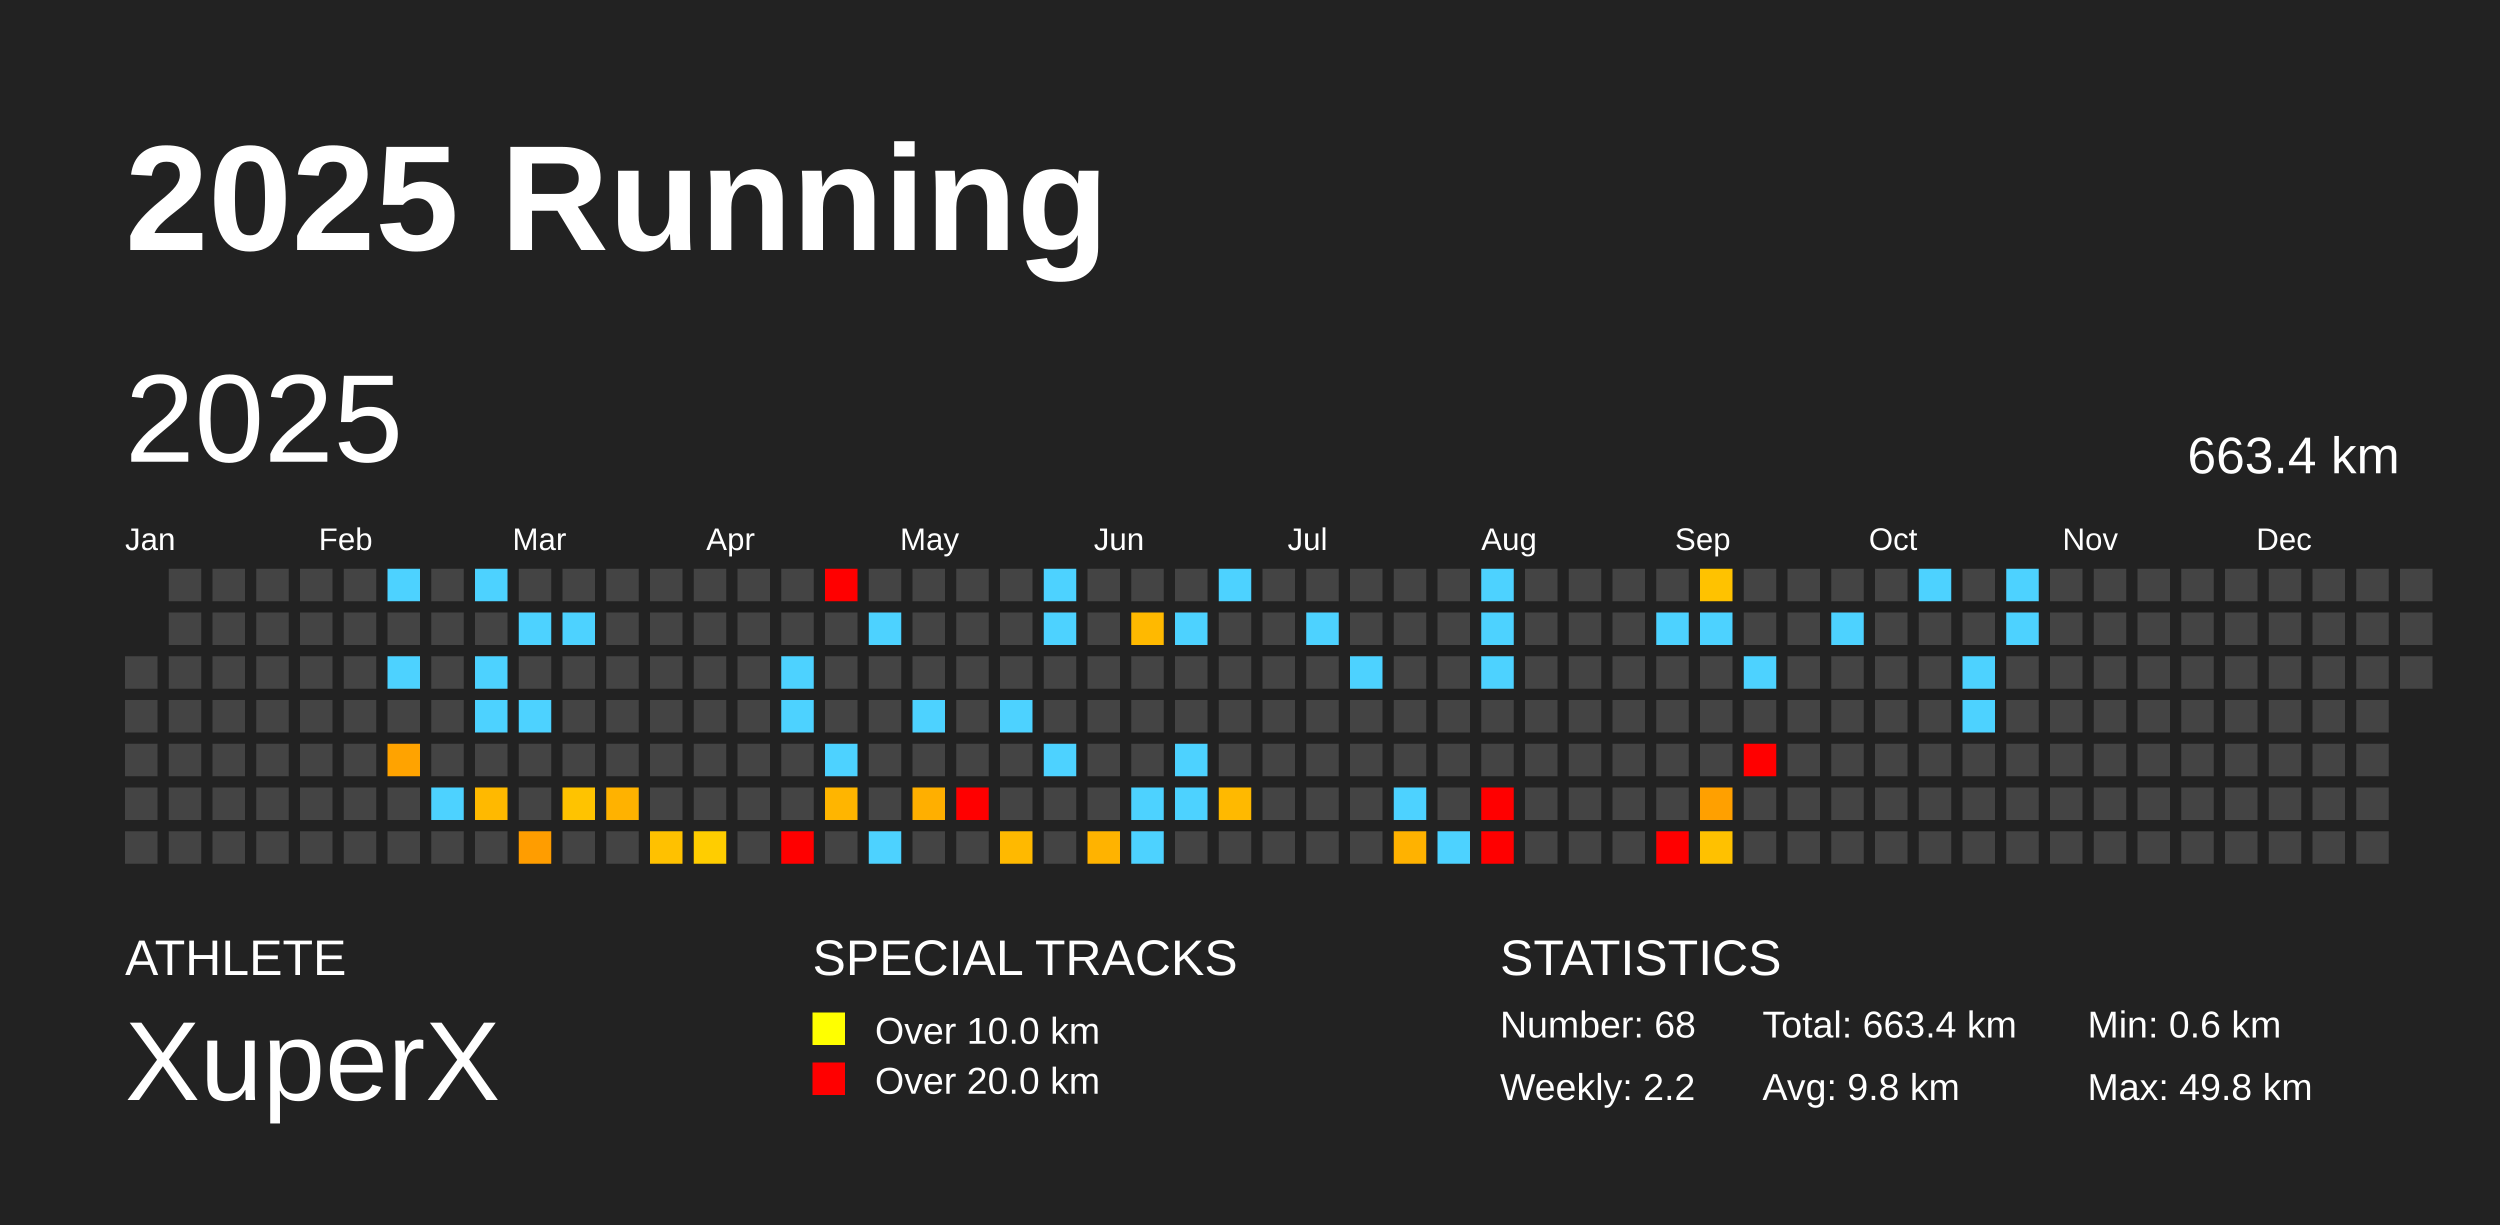
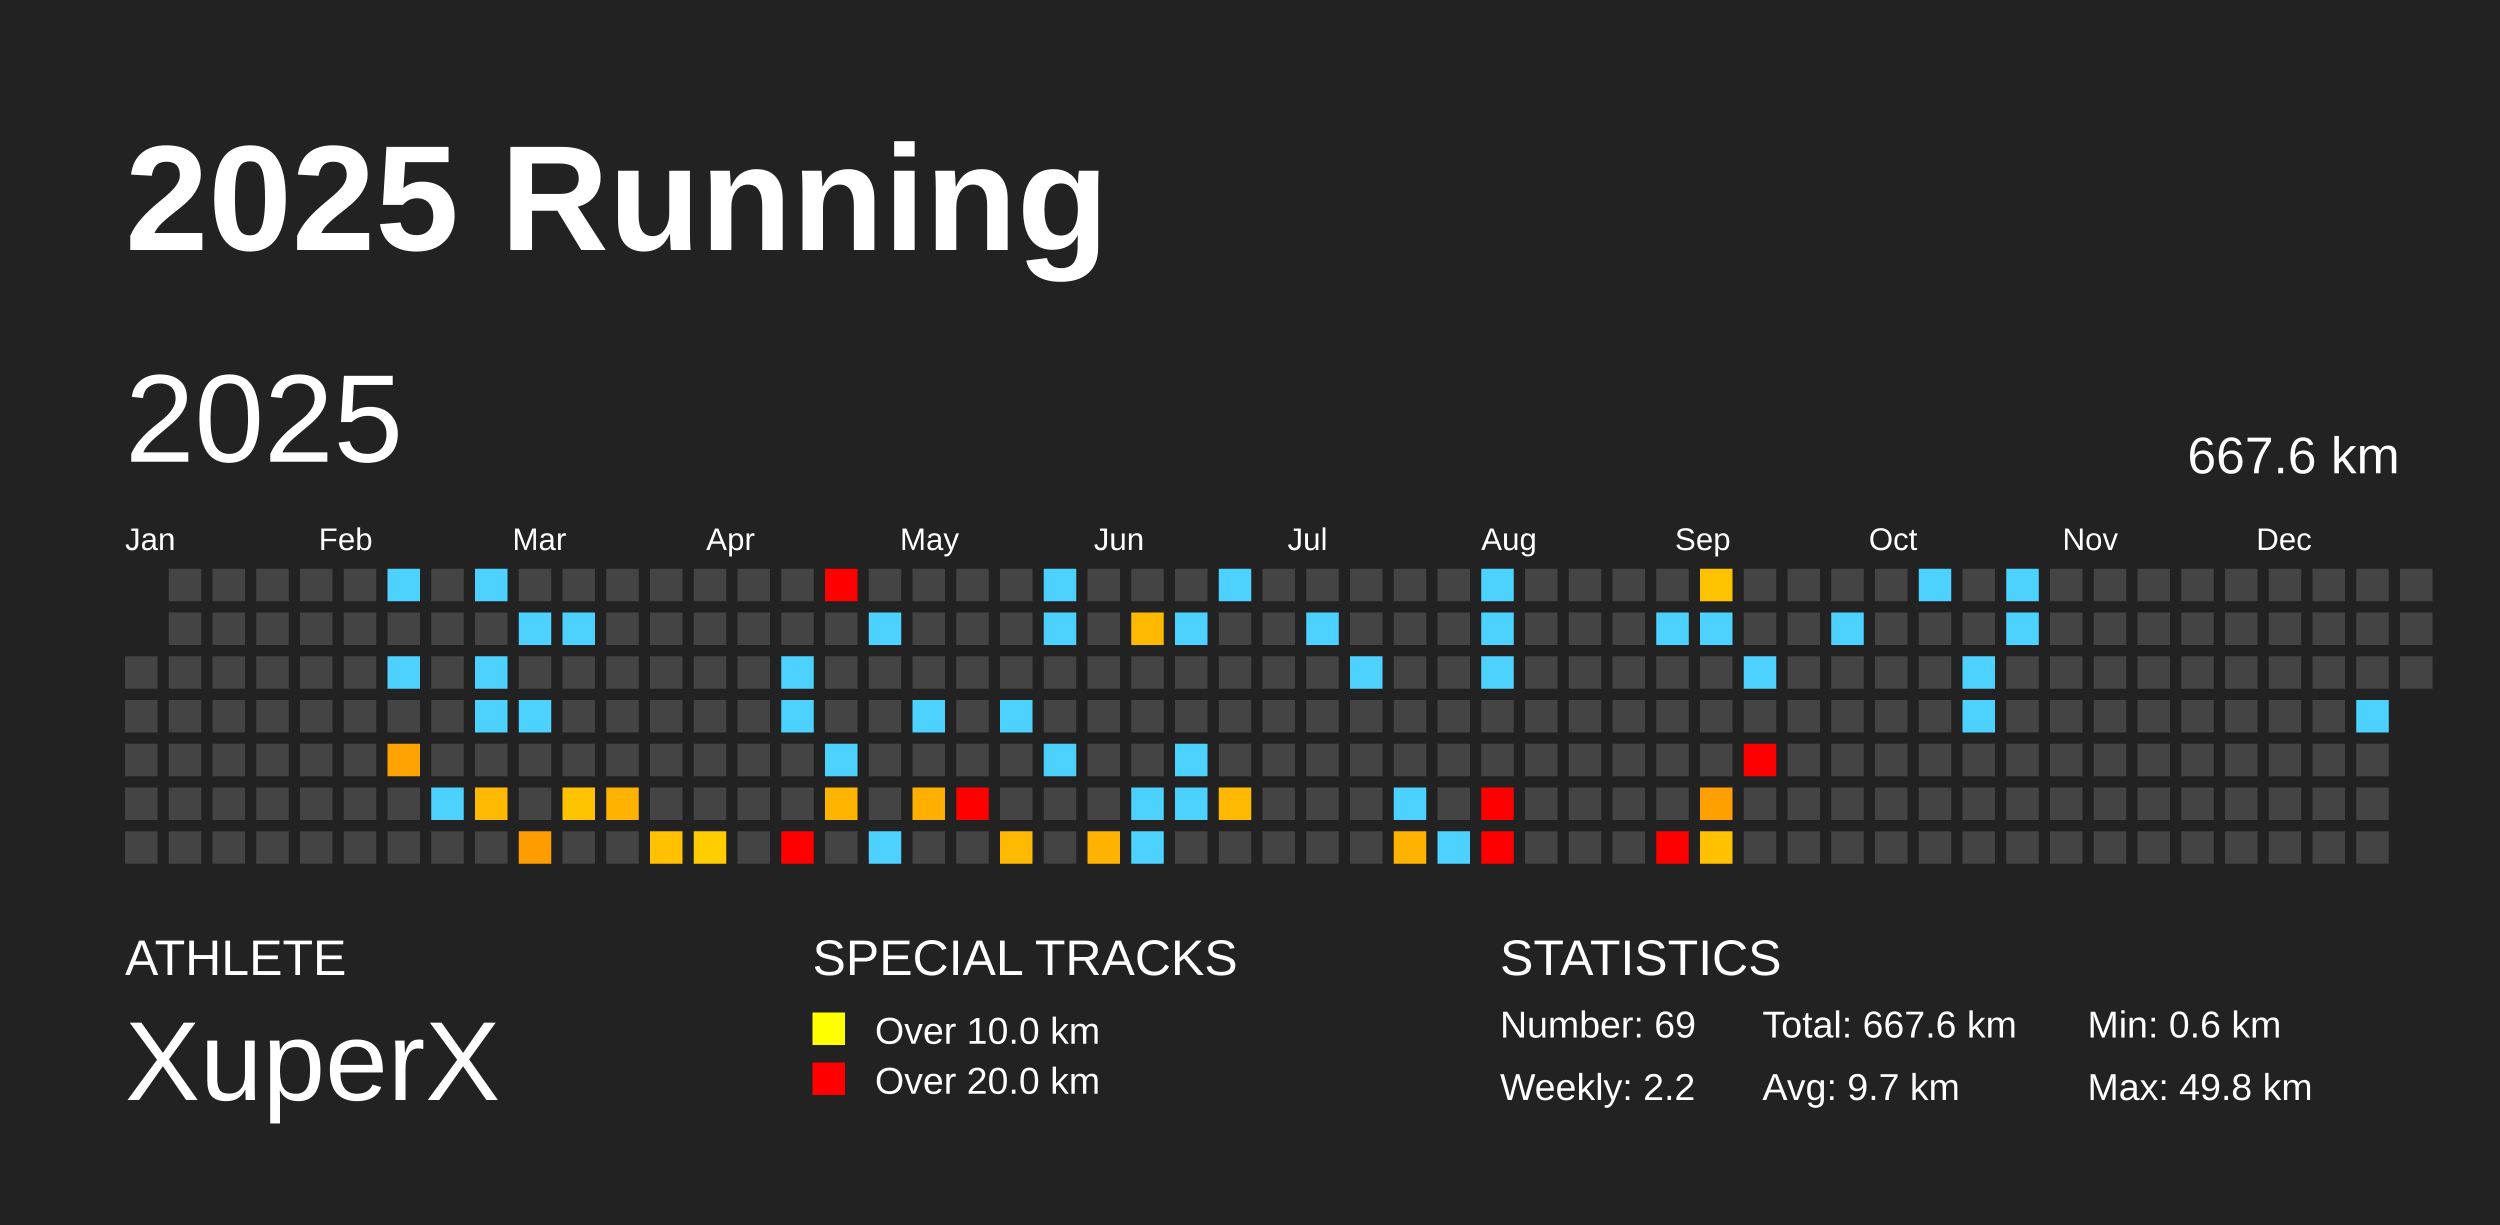
<svg xmlns="http://www.w3.org/2000/svg" baseProfile="full" height="98mm" version="1.1" viewBox="0,0,200,98" width="200mm">
  <defs />
  <rect fill="#222222" height="98" width="200" x="0" y="0" />
  <text fill="#FFFFFF" style="font-size:12px; font-family:Arial; font-weight:bold;" x="10" y="20">2025 Running</text>
  <text fill="#FFFFFF" style="font-size:4px; font-family:Arial" x="10" y="78">ATHLETE</text>
  <text fill="#FFFFFF" style="font-size:9px; font-family:Arial" x="10" y="88">XuperX</text>
  <text fill="#FFFFFF" style="font-size:4px; font-family:Arial" x="65" y="78">SPECIAL TRACKS</text>
  <rect fill="yellow" height="2.6" width="2.6" x="65" y="81" />
  <text fill="#FFFFFF" style="font-size:3px; font-family:Arial" x="70" y="83.5">Over 10.0 km</text>
  <rect fill="red" height="2.6" width="2.6" x="65" y="85" />
  <text fill="#FFFFFF" style="font-size:3px; font-family:Arial" x="70" y="87.5">Over 20.0 km</text>
  <text fill="#FFFFFF" style="font-size:4px; font-family:Arial" x="120" y="78">STATISTICS</text>
-   <text fill="#FFFFFF" style="font-size:3px; font-family:Arial" x="120" y="83">Number: 68</text>
+   <text fill="#FFFFFF" style="font-size:3px; font-family:Arial" x="120" y="83">Number: 69</text>
  <text fill="#FFFFFF" style="font-size:3px; font-family:Arial" x="120" y="88">Weekly: 2.2</text>
-   <text fill="#FFFFFF" style="font-size:3px; font-family:Arial" x="141" y="83">Total: 663.4 km</text>
-   <text fill="#FFFFFF" style="font-size:3px; font-family:Arial" x="141" y="88">Avg: 9.8 km</text>
+   <text fill="#FFFFFF" style="font-size:3px; font-family:Arial" x="141" y="83">Total: 667.6 km</text>
+   <text fill="#FFFFFF" style="font-size:3px; font-family:Arial" x="141" y="88">Avg: 9.7 km</text>
  <text fill="#FFFFFF" style="font-size:3px; font-family:Arial" x="167" y="83">Min: 0.6 km</text>
  <text fill="#FFFFFF" style="font-size:3px; font-family:Arial" x="167" y="88">Max: 49.8 km</text>
  <text dominant-baseline="hanging" fill="#FFFFFF" style="font-size:10.0px; font-family:Arial;" x="10" y="30">2025</text>
-   <text dominant-baseline="hanging" fill="#FFFFFF" style="font-size:4.125px; font-family:Arial;" x="175" y="35">663.4 km</text>
+   <text dominant-baseline="hanging" fill="#FFFFFF" style="font-size:4.125px; font-family:Arial;" x="175" y="35">667.6 km</text>
  <text fill="#FFFFFF" style="font-size:2.5px; font-family:Arial" x="10.0" y="44">Jan</text>
  <text fill="#FFFFFF" style="font-size:2.5px; font-family:Arial" x="25.5" y="44">Feb</text>
  <text fill="#FFFFFF" style="font-size:2.5px; font-family:Arial" x="41.0" y="44">Mar</text>
  <text fill="#FFFFFF" style="font-size:2.5px; font-family:Arial" x="56.5" y="44">Apr</text>
  <text fill="#FFFFFF" style="font-size:2.5px; font-family:Arial" x="72.0" y="44">May</text>
  <text fill="#FFFFFF" style="font-size:2.5px; font-family:Arial" x="87.5" y="44">Jun</text>
  <text fill="#FFFFFF" style="font-size:2.5px; font-family:Arial" x="103.0" y="44">Jul</text>
  <text fill="#FFFFFF" style="font-size:2.5px; font-family:Arial" x="118.5" y="44">Aug</text>
  <text fill="#FFFFFF" style="font-size:2.5px; font-family:Arial" x="134.0" y="44">Sep</text>
  <text fill="#FFFFFF" style="font-size:2.5px; font-family:Arial" x="149.5" y="44">Oct</text>
  <text fill="#FFFFFF" style="font-size:2.5px; font-family:Arial" x="165.0" y="44">Nov</text>
  <text fill="#FFFFFF" style="font-size:2.5px; font-family:Arial" x="180.5" y="44">Dec</text>
  <rect fill="#444444" height="2.6" width="2.6" x="10.0" y="52.5" />
  <rect fill="#444444" height="2.6" width="2.6" x="10.0" y="56.0" />
  <rect fill="#444444" height="2.6" width="2.6" x="10.0" y="59.5" />
  <rect fill="#444444" height="2.6" width="2.6" x="10.0" y="63.0" />
  <rect fill="#444444" height="2.6" width="2.6" x="10.0" y="66.5" />
  <rect fill="#444444" height="2.6" width="2.6" x="13.5" y="45.5" />
  <rect fill="#444444" height="2.6" width="2.6" x="13.5" y="49.0" />
  <rect fill="#444444" height="2.6" width="2.6" x="13.5" y="52.5" />
  <rect fill="#444444" height="2.6" width="2.6" x="13.5" y="56.0" />
  <rect fill="#444444" height="2.6" width="2.6" x="13.5" y="59.5" />
  <rect fill="#444444" height="2.6" width="2.6" x="13.5" y="63.0" />
  <rect fill="#444444" height="2.6" width="2.6" x="13.5" y="66.5" />
  <rect fill="#444444" height="2.6" width="2.6" x="17.0" y="45.5" />
  <rect fill="#444444" height="2.6" width="2.6" x="17.0" y="49.0" />
  <rect fill="#444444" height="2.6" width="2.6" x="17.0" y="52.5" />
  <rect fill="#444444" height="2.6" width="2.6" x="17.0" y="56.0" />
  <rect fill="#444444" height="2.6" width="2.6" x="17.0" y="59.5" />
  <rect fill="#444444" height="2.6" width="2.6" x="17.0" y="63.0" />
  <rect fill="#444444" height="2.6" width="2.6" x="17.0" y="66.5" />
  <rect fill="#444444" height="2.6" width="2.6" x="20.5" y="45.5" />
  <rect fill="#444444" height="2.6" width="2.6" x="20.5" y="49.0" />
  <rect fill="#444444" height="2.6" width="2.6" x="20.5" y="52.5" />
  <rect fill="#444444" height="2.6" width="2.6" x="20.5" y="56.0" />
  <rect fill="#444444" height="2.6" width="2.6" x="20.5" y="59.5" />
  <rect fill="#444444" height="2.6" width="2.6" x="20.5" y="63.0" />
  <rect fill="#444444" height="2.6" width="2.6" x="20.5" y="66.5" />
  <rect fill="#444444" height="2.6" width="2.6" x="24.0" y="45.5" />
  <rect fill="#444444" height="2.6" width="2.6" x="24.0" y="49.0" />
  <rect fill="#444444" height="2.6" width="2.6" x="24.0" y="52.5" />
  <rect fill="#444444" height="2.6" width="2.6" x="24.0" y="56.0" />
  <rect fill="#444444" height="2.6" width="2.6" x="24.0" y="59.5" />
  <rect fill="#444444" height="2.6" width="2.6" x="24.0" y="63.0" />
  <rect fill="#444444" height="2.6" width="2.6" x="24.0" y="66.5" />
  <rect fill="#444444" height="2.6" width="2.6" x="27.5" y="45.5" />
  <rect fill="#444444" height="2.6" width="2.6" x="27.5" y="49.0" />
  <rect fill="#444444" height="2.6" width="2.6" x="27.5" y="52.5" />
  <rect fill="#444444" height="2.6" width="2.6" x="27.5" y="56.0" />
  <rect fill="#444444" height="2.6" width="2.6" x="27.5" y="59.5" />
  <rect fill="#444444" height="2.6" width="2.6" x="27.5" y="63.0" />
  <rect fill="#444444" height="2.6" width="2.6" x="27.5" y="66.5" />
  <rect fill="#4dd2ff" height="2.6" width="2.6" x="31.0" y="45.5" />
  <rect fill="#444444" height="2.6" width="2.6" x="31.0" y="49.0" />
  <rect fill="#4dd2ff" height="2.6" width="2.6" x="31.0" y="52.5" />
  <rect fill="#444444" height="2.6" width="2.6" x="31.0" y="56.0" />
  <rect fill="#ffa300" height="2.6" width="2.6" x="31.0" y="59.5" />
  <rect fill="#444444" height="2.6" width="2.6" x="31.0" y="63.0" />
  <rect fill="#444444" height="2.6" width="2.6" x="31.0" y="66.5" />
  <rect fill="#444444" height="2.6" width="2.6" x="34.5" y="45.5" />
  <rect fill="#444444" height="2.6" width="2.6" x="34.5" y="49.0" />
  <rect fill="#444444" height="2.6" width="2.6" x="34.5" y="52.5" />
  <rect fill="#444444" height="2.6" width="2.6" x="34.5" y="56.0" />
  <rect fill="#444444" height="2.6" width="2.6" x="34.5" y="59.5" />
  <rect fill="#4dd2ff" height="2.6" width="2.6" x="34.5" y="63.0" />
  <rect fill="#444444" height="2.6" width="2.6" x="34.5" y="66.5" />
  <rect fill="#4dd2ff" height="2.6" width="2.6" x="38.0" y="45.5" />
  <rect fill="#444444" height="2.6" width="2.6" x="38.0" y="49.0" />
  <rect fill="#4dd2ff" height="2.6" width="2.6" x="38.0" y="52.5" />
  <rect fill="#4dd2ff" height="2.6" width="2.6" x="38.0" y="56.0" />
  <rect fill="#444444" height="2.6" width="2.6" x="38.0" y="59.5" />
  <rect fill="#ffb900" height="2.6" width="2.6" x="38.0" y="63.0" />
  <rect fill="#444444" height="2.6" width="2.6" x="38.0" y="66.5" />
  <rect fill="#444444" height="2.6" width="2.6" x="41.5" y="45.5" />
  <rect fill="#4dd2ff" height="2.6" width="2.6" x="41.5" y="49.0" />
  <rect fill="#444444" height="2.6" width="2.6" x="41.5" y="52.5" />
  <rect fill="#4dd2ff" height="2.6" width="2.6" x="41.5" y="56.0" />
  <rect fill="#444444" height="2.6" width="2.6" x="41.5" y="59.5" />
  <rect fill="#444444" height="2.6" width="2.6" x="41.5" y="63.0" />
  <rect fill="#ff9d00" height="2.6" width="2.6" x="41.5" y="66.5" />
  <rect fill="#444444" height="2.6" width="2.6" x="45.0" y="45.5" />
  <rect fill="#4dd2ff" height="2.6" width="2.6" x="45.0" y="49.0" />
  <rect fill="#444444" height="2.6" width="2.6" x="45.0" y="52.5" />
  <rect fill="#444444" height="2.6" width="2.6" x="45.0" y="56.0" />
  <rect fill="#444444" height="2.6" width="2.6" x="45.0" y="59.5" />
  <rect fill="#ffc300" height="2.6" width="2.6" x="45.0" y="63.0" />
  <rect fill="#444444" height="2.6" width="2.6" x="45.0" y="66.5" />
  <rect fill="#444444" height="2.6" width="2.6" x="48.5" y="45.5" />
  <rect fill="#444444" height="2.6" width="2.6" x="48.5" y="49.0" />
  <rect fill="#444444" height="2.6" width="2.6" x="48.5" y="52.5" />
  <rect fill="#444444" height="2.6" width="2.6" x="48.5" y="56.0" />
  <rect fill="#444444" height="2.6" width="2.6" x="48.5" y="59.5" />
  <rect fill="#ffb200" height="2.6" width="2.6" x="48.5" y="63.0" />
  <rect fill="#444444" height="2.6" width="2.6" x="48.5" y="66.5" />
  <rect fill="#444444" height="2.6" width="2.6" x="52.0" y="45.5" />
  <rect fill="#444444" height="2.6" width="2.6" x="52.0" y="49.0" />
  <rect fill="#444444" height="2.6" width="2.6" x="52.0" y="52.5" />
  <rect fill="#444444" height="2.6" width="2.6" x="52.0" y="56.0" />
  <rect fill="#444444" height="2.6" width="2.6" x="52.0" y="59.5" />
  <rect fill="#444444" height="2.6" width="2.6" x="52.0" y="63.0" />
  <rect fill="#ffc100" height="2.6" width="2.6" x="52.0" y="66.5" />
  <rect fill="#444444" height="2.6" width="2.6" x="55.5" y="45.5" />
  <rect fill="#444444" height="2.6" width="2.6" x="55.5" y="49.0" />
  <rect fill="#444444" height="2.6" width="2.6" x="55.5" y="52.5" />
  <rect fill="#444444" height="2.6" width="2.6" x="55.5" y="56.0" />
  <rect fill="#444444" height="2.6" width="2.6" x="55.5" y="59.5" />
  <rect fill="#444444" height="2.6" width="2.6" x="55.5" y="63.0" />
  <rect fill="#ffcd00" height="2.6" width="2.6" x="55.5" y="66.5" />
  <rect fill="#444444" height="2.6" width="2.6" x="59.0" y="45.5" />
  <rect fill="#444444" height="2.6" width="2.6" x="59.0" y="49.0" />
  <rect fill="#444444" height="2.6" width="2.6" x="59.0" y="52.5" />
  <rect fill="#444444" height="2.6" width="2.6" x="59.0" y="56.0" />
  <rect fill="#444444" height="2.6" width="2.6" x="59.0" y="59.5" />
  <rect fill="#444444" height="2.6" width="2.6" x="59.0" y="63.0" />
  <rect fill="#444444" height="2.6" width="2.6" x="59.0" y="66.5" />
  <rect fill="#444444" height="2.6" width="2.6" x="62.5" y="45.5" />
  <rect fill="#444444" height="2.6" width="2.6" x="62.5" y="49.0" />
  <rect fill="#4dd2ff" height="2.6" width="2.6" x="62.5" y="52.5" />
  <rect fill="#4dd2ff" height="2.6" width="2.6" x="62.5" y="56.0" />
  <rect fill="#444444" height="2.6" width="2.6" x="62.5" y="59.5" />
  <rect fill="#444444" height="2.6" width="2.6" x="62.5" y="63.0" />
  <rect fill="red" height="2.6" width="2.6" x="62.5" y="66.5" />
  <rect fill="red" height="2.6" width="2.6" x="66.0" y="45.5" />
  <rect fill="#444444" height="2.6" width="2.6" x="66.0" y="49.0" />
  <rect fill="#444444" height="2.6" width="2.6" x="66.0" y="52.5" />
  <rect fill="#444444" height="2.6" width="2.6" x="66.0" y="56.0" />
  <rect fill="#4dd2ff" height="2.6" width="2.6" x="66.0" y="59.5" />
  <rect fill="#ffb500" height="2.6" width="2.6" x="66.0" y="63.0" />
  <rect fill="#444444" height="2.6" width="2.6" x="66.0" y="66.5" />
  <rect fill="#444444" height="2.6" width="2.6" x="69.5" y="45.5" />
  <rect fill="#4dd2ff" height="2.6" width="2.6" x="69.5" y="49.0" />
  <rect fill="#444444" height="2.6" width="2.6" x="69.5" y="52.5" />
  <rect fill="#444444" height="2.6" width="2.6" x="69.5" y="56.0" />
  <rect fill="#444444" height="2.6" width="2.6" x="69.5" y="59.5" />
  <rect fill="#444444" height="2.6" width="2.6" x="69.5" y="63.0" />
  <rect fill="#4dd2ff" height="2.6" width="2.6" x="69.5" y="66.5" />
  <rect fill="#444444" height="2.6" width="2.6" x="73.0" y="45.5" />
  <rect fill="#444444" height="2.6" width="2.6" x="73.0" y="49.0" />
  <rect fill="#444444" height="2.6" width="2.6" x="73.0" y="52.5" />
  <rect fill="#4dd2ff" height="2.6" width="2.6" x="73.0" y="56.0" />
  <rect fill="#444444" height="2.6" width="2.6" x="73.0" y="59.5" />
  <rect fill="#ffaf00" height="2.6" width="2.6" x="73.0" y="63.0" />
  <rect fill="#444444" height="2.6" width="2.6" x="73.0" y="66.5" />
  <rect fill="#444444" height="2.6" width="2.6" x="76.5" y="45.5" />
  <rect fill="#444444" height="2.6" width="2.6" x="76.5" y="49.0" />
  <rect fill="#444444" height="2.6" width="2.6" x="76.5" y="52.5" />
  <rect fill="#444444" height="2.6" width="2.6" x="76.5" y="56.0" />
  <rect fill="#444444" height="2.6" width="2.6" x="76.5" y="59.5" />
  <rect fill="red" height="2.6" width="2.6" x="76.5" y="63.0" />
  <rect fill="#444444" height="2.6" width="2.6" x="76.5" y="66.5" />
  <rect fill="#444444" height="2.6" width="2.6" x="80.0" y="45.5" />
  <rect fill="#444444" height="2.6" width="2.6" x="80.0" y="49.0" />
  <rect fill="#444444" height="2.6" width="2.6" x="80.0" y="52.5" />
  <rect fill="#4dd2ff" height="2.6" width="2.6" x="80.0" y="56.0" />
  <rect fill="#444444" height="2.6" width="2.6" x="80.0" y="59.5" />
  <rect fill="#444444" height="2.6" width="2.6" x="80.0" y="63.0" />
  <rect fill="#ffb900" height="2.6" width="2.6" x="80.0" y="66.5" />
  <rect fill="#4dd2ff" height="2.6" width="2.6" x="83.5" y="45.5" />
  <rect fill="#4dd2ff" height="2.6" width="2.6" x="83.5" y="49.0" />
  <rect fill="#444444" height="2.6" width="2.6" x="83.5" y="52.5" />
  <rect fill="#444444" height="2.6" width="2.6" x="83.5" y="56.0" />
  <rect fill="#4dd2ff" height="2.6" width="2.6" x="83.5" y="59.5" />
  <rect fill="#444444" height="2.6" width="2.6" x="83.5" y="63.0" />
  <rect fill="#444444" height="2.6" width="2.6" x="83.5" y="66.5" />
  <rect fill="#444444" height="2.6" width="2.6" x="87.0" y="45.5" />
  <rect fill="#444444" height="2.6" width="2.6" x="87.0" y="49.0" />
  <rect fill="#444444" height="2.6" width="2.6" x="87.0" y="52.5" />
  <rect fill="#444444" height="2.6" width="2.6" x="87.0" y="56.0" />
  <rect fill="#444444" height="2.6" width="2.6" x="87.0" y="59.5" />
  <rect fill="#444444" height="2.6" width="2.6" x="87.0" y="63.0" />
  <rect fill="#ffb300" height="2.6" width="2.6" x="87.0" y="66.5" />
  <rect fill="#444444" height="2.6" width="2.6" x="90.5" y="45.5" />
  <rect fill="#ffb900" height="2.6" width="2.6" x="90.5" y="49.0" />
  <rect fill="#444444" height="2.6" width="2.6" x="90.5" y="52.5" />
  <rect fill="#444444" height="2.6" width="2.6" x="90.5" y="56.0" />
  <rect fill="#444444" height="2.6" width="2.6" x="90.5" y="59.5" />
  <rect fill="#4dd2ff" height="2.6" width="2.6" x="90.5" y="63.0" />
  <rect fill="#4dd2ff" height="2.6" width="2.6" x="90.5" y="66.5" />
  <rect fill="#444444" height="2.6" width="2.6" x="94.0" y="45.5" />
  <rect fill="#4dd2ff" height="2.6" width="2.6" x="94.0" y="49.0" />
  <rect fill="#444444" height="2.6" width="2.6" x="94.0" y="52.5" />
  <rect fill="#444444" height="2.6" width="2.6" x="94.0" y="56.0" />
  <rect fill="#4dd2ff" height="2.6" width="2.6" x="94.0" y="59.5" />
  <rect fill="#4dd2ff" height="2.6" width="2.6" x="94.0" y="63.0" />
  <rect fill="#444444" height="2.6" width="2.6" x="94.0" y="66.5" />
  <rect fill="#4dd2ff" height="2.6" width="2.6" x="97.5" y="45.5" />
  <rect fill="#444444" height="2.6" width="2.6" x="97.5" y="49.0" />
  <rect fill="#444444" height="2.6" width="2.6" x="97.5" y="52.5" />
  <rect fill="#444444" height="2.6" width="2.6" x="97.5" y="56.0" />
  <rect fill="#444444" height="2.6" width="2.6" x="97.5" y="59.5" />
  <rect fill="#ffb900" height="2.6" width="2.6" x="97.5" y="63.0" />
  <rect fill="#444444" height="2.6" width="2.6" x="97.5" y="66.5" />
  <rect fill="#444444" height="2.6" width="2.6" x="101.0" y="45.5" />
  <rect fill="#444444" height="2.6" width="2.6" x="101.0" y="49.0" />
  <rect fill="#444444" height="2.6" width="2.6" x="101.0" y="52.5" />
  <rect fill="#444444" height="2.6" width="2.6" x="101.0" y="56.0" />
  <rect fill="#444444" height="2.6" width="2.6" x="101.0" y="59.5" />
  <rect fill="#444444" height="2.6" width="2.6" x="101.0" y="63.0" />
  <rect fill="#444444" height="2.6" width="2.6" x="101.0" y="66.5" />
  <rect fill="#444444" height="2.6" width="2.6" x="104.5" y="45.5" />
  <rect fill="#4dd2ff" height="2.6" width="2.6" x="104.5" y="49.0" />
  <rect fill="#444444" height="2.6" width="2.6" x="104.5" y="52.5" />
  <rect fill="#444444" height="2.6" width="2.6" x="104.5" y="56.0" />
  <rect fill="#444444" height="2.6" width="2.6" x="104.5" y="59.5" />
  <rect fill="#444444" height="2.6" width="2.6" x="104.5" y="63.0" />
  <rect fill="#444444" height="2.6" width="2.6" x="104.5" y="66.5" />
  <rect fill="#444444" height="2.6" width="2.6" x="108.0" y="45.5" />
  <rect fill="#444444" height="2.6" width="2.6" x="108.0" y="49.0" />
  <rect fill="#4dd2ff" height="2.6" width="2.6" x="108.0" y="52.5" />
  <rect fill="#444444" height="2.6" width="2.6" x="108.0" y="56.0" />
  <rect fill="#444444" height="2.6" width="2.6" x="108.0" y="59.5" />
  <rect fill="#444444" height="2.6" width="2.6" x="108.0" y="63.0" />
  <rect fill="#444444" height="2.6" width="2.6" x="108.0" y="66.5" />
  <rect fill="#444444" height="2.6" width="2.6" x="111.5" y="45.5" />
  <rect fill="#444444" height="2.6" width="2.6" x="111.5" y="49.0" />
  <rect fill="#444444" height="2.6" width="2.6" x="111.5" y="52.5" />
  <rect fill="#444444" height="2.6" width="2.6" x="111.5" y="56.0" />
  <rect fill="#444444" height="2.6" width="2.6" x="111.5" y="59.5" />
  <rect fill="#4dd2ff" height="2.6" width="2.6" x="111.5" y="63.0" />
  <rect fill="#ffb200" height="2.6" width="2.6" x="111.5" y="66.5" />
  <rect fill="#444444" height="2.6" width="2.6" x="115.0" y="45.5" />
  <rect fill="#444444" height="2.6" width="2.6" x="115.0" y="49.0" />
  <rect fill="#444444" height="2.6" width="2.6" x="115.0" y="52.5" />
  <rect fill="#444444" height="2.6" width="2.6" x="115.0" y="56.0" />
  <rect fill="#444444" height="2.6" width="2.6" x="115.0" y="59.5" />
  <rect fill="#444444" height="2.6" width="2.6" x="115.0" y="63.0" />
  <rect fill="#4dd2ff" height="2.6" width="2.6" x="115.0" y="66.5" />
  <rect fill="#4dd2ff" height="2.6" width="2.6" x="118.5" y="45.5" />
  <rect fill="#4dd2ff" height="2.6" width="2.6" x="118.5" y="49.0" />
  <rect fill="#4dd2ff" height="2.6" width="2.6" x="118.5" y="52.5" />
  <rect fill="#444444" height="2.6" width="2.6" x="118.5" y="56.0" />
  <rect fill="#444444" height="2.6" width="2.6" x="118.5" y="59.5" />
  <rect fill="red" height="2.6" width="2.6" x="118.5" y="63.0" />
  <rect fill="red" height="2.6" width="2.6" x="118.5" y="66.5" />
  <rect fill="#444444" height="2.6" width="2.6" x="122.0" y="45.5" />
  <rect fill="#444444" height="2.6" width="2.6" x="122.0" y="49.0" />
  <rect fill="#444444" height="2.6" width="2.6" x="122.0" y="52.5" />
  <rect fill="#444444" height="2.6" width="2.6" x="122.0" y="56.0" />
  <rect fill="#444444" height="2.6" width="2.6" x="122.0" y="59.5" />
  <rect fill="#444444" height="2.6" width="2.6" x="122.0" y="63.0" />
  <rect fill="#444444" height="2.6" width="2.6" x="122.0" y="66.5" />
  <rect fill="#444444" height="2.6" width="2.6" x="125.5" y="45.5" />
  <rect fill="#444444" height="2.6" width="2.6" x="125.5" y="49.0" />
  <rect fill="#444444" height="2.6" width="2.6" x="125.5" y="52.5" />
  <rect fill="#444444" height="2.6" width="2.6" x="125.5" y="56.0" />
  <rect fill="#444444" height="2.6" width="2.6" x="125.5" y="59.5" />
  <rect fill="#444444" height="2.6" width="2.6" x="125.5" y="63.0" />
  <rect fill="#444444" height="2.6" width="2.6" x="125.5" y="66.5" />
  <rect fill="#444444" height="2.6" width="2.6" x="129.0" y="45.5" />
  <rect fill="#444444" height="2.6" width="2.6" x="129.0" y="49.0" />
  <rect fill="#444444" height="2.6" width="2.6" x="129.0" y="52.5" />
  <rect fill="#444444" height="2.6" width="2.6" x="129.0" y="56.0" />
  <rect fill="#444444" height="2.6" width="2.6" x="129.0" y="59.5" />
  <rect fill="#444444" height="2.6" width="2.6" x="129.0" y="63.0" />
  <rect fill="#444444" height="2.6" width="2.6" x="129.0" y="66.5" />
  <rect fill="#444444" height="2.6" width="2.6" x="132.5" y="45.5" />
  <rect fill="#4dd2ff" height="2.6" width="2.6" x="132.5" y="49.0" />
  <rect fill="#444444" height="2.6" width="2.6" x="132.5" y="52.5" />
  <rect fill="#444444" height="2.6" width="2.6" x="132.5" y="56.0" />
  <rect fill="#444444" height="2.6" width="2.6" x="132.5" y="59.5" />
  <rect fill="#444444" height="2.6" width="2.6" x="132.5" y="63.0" />
  <rect fill="red" height="2.6" width="2.6" x="132.5" y="66.5" />
  <rect fill="#ffc200" height="2.6" width="2.6" x="136.0" y="45.5" />
  <rect fill="#4dd2ff" height="2.6" width="2.6" x="136.0" y="49.0" />
  <rect fill="#444444" height="2.6" width="2.6" x="136.0" y="52.5" />
  <rect fill="#444444" height="2.6" width="2.6" x="136.0" y="56.0" />
  <rect fill="#444444" height="2.6" width="2.6" x="136.0" y="59.5" />
  <rect fill="#ffa000" height="2.6" width="2.6" x="136.0" y="63.0" />
  <rect fill="#ffc100" height="2.6" width="2.6" x="136.0" y="66.5" />
  <rect fill="#444444" height="2.6" width="2.6" x="139.5" y="45.5" />
  <rect fill="#444444" height="2.6" width="2.6" x="139.5" y="49.0" />
  <rect fill="#4dd2ff" height="2.6" width="2.6" x="139.5" y="52.5" />
  <rect fill="#444444" height="2.6" width="2.6" x="139.5" y="56.0" />
  <rect fill="red" height="2.6" width="2.6" x="139.5" y="59.5" />
  <rect fill="#444444" height="2.6" width="2.6" x="139.5" y="63.0" />
  <rect fill="#444444" height="2.6" width="2.6" x="139.5" y="66.5" />
  <rect fill="#444444" height="2.6" width="2.6" x="143.0" y="45.5" />
  <rect fill="#444444" height="2.6" width="2.6" x="143.0" y="49.0" />
  <rect fill="#444444" height="2.6" width="2.6" x="143.0" y="52.5" />
  <rect fill="#444444" height="2.6" width="2.6" x="143.0" y="56.0" />
  <rect fill="#444444" height="2.6" width="2.6" x="143.0" y="59.5" />
  <rect fill="#444444" height="2.6" width="2.6" x="143.0" y="63.0" />
  <rect fill="#444444" height="2.6" width="2.6" x="143.0" y="66.5" />
  <rect fill="#444444" height="2.6" width="2.6" x="146.5" y="45.5" />
  <rect fill="#4dd2ff" height="2.6" width="2.6" x="146.5" y="49.0" />
  <rect fill="#444444" height="2.6" width="2.6" x="146.5" y="52.5" />
  <rect fill="#444444" height="2.6" width="2.6" x="146.5" y="56.0" />
  <rect fill="#444444" height="2.6" width="2.6" x="146.5" y="59.5" />
  <rect fill="#444444" height="2.6" width="2.6" x="146.5" y="63.0" />
  <rect fill="#444444" height="2.6" width="2.6" x="146.5" y="66.5" />
  <rect fill="#444444" height="2.6" width="2.6" x="150.0" y="45.5" />
  <rect fill="#444444" height="2.6" width="2.6" x="150.0" y="49.0" />
  <rect fill="#444444" height="2.6" width="2.6" x="150.0" y="52.5" />
  <rect fill="#444444" height="2.6" width="2.6" x="150.0" y="56.0" />
  <rect fill="#444444" height="2.6" width="2.6" x="150.0" y="59.5" />
  <rect fill="#444444" height="2.6" width="2.6" x="150.0" y="63.0" />
  <rect fill="#444444" height="2.6" width="2.6" x="150.0" y="66.5" />
  <rect fill="#4dd2ff" height="2.6" width="2.6" x="153.5" y="45.5" />
  <rect fill="#444444" height="2.6" width="2.6" x="153.5" y="49.0" />
  <rect fill="#444444" height="2.6" width="2.6" x="153.5" y="52.5" />
  <rect fill="#444444" height="2.6" width="2.6" x="153.5" y="56.0" />
  <rect fill="#444444" height="2.6" width="2.6" x="153.5" y="59.5" />
  <rect fill="#444444" height="2.6" width="2.6" x="153.5" y="63.0" />
  <rect fill="#444444" height="2.6" width="2.6" x="153.5" y="66.5" />
  <rect fill="#444444" height="2.6" width="2.6" x="157.0" y="45.5" />
  <rect fill="#444444" height="2.6" width="2.6" x="157.0" y="49.0" />
  <rect fill="#4dd2ff" height="2.6" width="2.6" x="157.0" y="52.5" />
  <rect fill="#4dd2ff" height="2.6" width="2.6" x="157.0" y="56.0" />
  <rect fill="#444444" height="2.6" width="2.6" x="157.0" y="59.5" />
  <rect fill="#444444" height="2.6" width="2.6" x="157.0" y="63.0" />
  <rect fill="#444444" height="2.6" width="2.6" x="157.0" y="66.5" />
  <rect fill="#4dd2ff" height="2.6" width="2.6" x="160.5" y="45.5" />
  <rect fill="#4dd2ff" height="2.6" width="2.6" x="160.5" y="49.0" />
  <rect fill="#444444" height="2.6" width="2.6" x="160.5" y="52.5" />
  <rect fill="#444444" height="2.6" width="2.6" x="160.5" y="56.0" />
  <rect fill="#444444" height="2.6" width="2.6" x="160.5" y="59.5" />
  <rect fill="#444444" height="2.6" width="2.6" x="160.5" y="63.0" />
  <rect fill="#444444" height="2.6" width="2.6" x="160.5" y="66.5" />
  <rect fill="#444444" height="2.6" width="2.6" x="164.0" y="45.5" />
  <rect fill="#444444" height="2.6" width="2.6" x="164.0" y="49.0" />
  <rect fill="#444444" height="2.6" width="2.6" x="164.0" y="52.5" />
  <rect fill="#444444" height="2.6" width="2.6" x="164.0" y="56.0" />
  <rect fill="#444444" height="2.6" width="2.6" x="164.0" y="59.5" />
  <rect fill="#444444" height="2.6" width="2.6" x="164.0" y="63.0" />
  <rect fill="#444444" height="2.6" width="2.6" x="164.0" y="66.5" />
  <rect fill="#444444" height="2.6" width="2.6" x="167.5" y="45.5" />
  <rect fill="#444444" height="2.6" width="2.6" x="167.5" y="49.0" />
  <rect fill="#444444" height="2.6" width="2.6" x="167.5" y="52.5" />
  <rect fill="#444444" height="2.6" width="2.6" x="167.5" y="56.0" />
  <rect fill="#444444" height="2.6" width="2.6" x="167.5" y="59.5" />
  <rect fill="#444444" height="2.6" width="2.6" x="167.5" y="63.0" />
  <rect fill="#444444" height="2.6" width="2.6" x="167.5" y="66.5" />
  <rect fill="#444444" height="2.6" width="2.6" x="171.0" y="45.5" />
  <rect fill="#444444" height="2.6" width="2.6" x="171.0" y="49.0" />
  <rect fill="#444444" height="2.6" width="2.6" x="171.0" y="52.5" />
  <rect fill="#444444" height="2.6" width="2.6" x="171.0" y="56.0" />
  <rect fill="#444444" height="2.6" width="2.6" x="171.0" y="59.5" />
  <rect fill="#444444" height="2.6" width="2.6" x="171.0" y="63.0" />
  <rect fill="#444444" height="2.6" width="2.6" x="171.0" y="66.5" />
  <rect fill="#444444" height="2.6" width="2.6" x="174.5" y="45.5" />
  <rect fill="#444444" height="2.6" width="2.6" x="174.5" y="49.0" />
  <rect fill="#444444" height="2.6" width="2.6" x="174.5" y="52.5" />
  <rect fill="#444444" height="2.6" width="2.6" x="174.5" y="56.0" />
  <rect fill="#444444" height="2.6" width="2.6" x="174.5" y="59.5" />
  <rect fill="#444444" height="2.6" width="2.6" x="174.5" y="63.0" />
  <rect fill="#444444" height="2.6" width="2.6" x="174.5" y="66.5" />
  <rect fill="#444444" height="2.6" width="2.6" x="178.0" y="45.5" />
  <rect fill="#444444" height="2.6" width="2.6" x="178.0" y="49.0" />
  <rect fill="#444444" height="2.6" width="2.6" x="178.0" y="52.5" />
  <rect fill="#444444" height="2.6" width="2.6" x="178.0" y="56.0" />
  <rect fill="#444444" height="2.6" width="2.6" x="178.0" y="59.5" />
  <rect fill="#444444" height="2.6" width="2.6" x="178.0" y="63.0" />
  <rect fill="#444444" height="2.6" width="2.6" x="178.0" y="66.5" />
  <rect fill="#444444" height="2.6" width="2.6" x="181.5" y="45.5" />
  <rect fill="#444444" height="2.6" width="2.6" x="181.5" y="49.0" />
  <rect fill="#444444" height="2.6" width="2.6" x="181.5" y="52.5" />
  <rect fill="#444444" height="2.6" width="2.6" x="181.5" y="56.0" />
  <rect fill="#444444" height="2.6" width="2.6" x="181.5" y="59.5" />
  <rect fill="#444444" height="2.6" width="2.6" x="181.5" y="63.0" />
  <rect fill="#444444" height="2.6" width="2.6" x="181.5" y="66.5" />
  <rect fill="#444444" height="2.6" width="2.6" x="185.0" y="45.5" />
  <rect fill="#444444" height="2.6" width="2.6" x="185.0" y="49.0" />
  <rect fill="#444444" height="2.6" width="2.6" x="185.0" y="52.5" />
  <rect fill="#444444" height="2.6" width="2.6" x="185.0" y="56.0" />
  <rect fill="#444444" height="2.6" width="2.6" x="185.0" y="59.5" />
  <rect fill="#444444" height="2.6" width="2.6" x="185.0" y="63.0" />
  <rect fill="#444444" height="2.6" width="2.6" x="185.0" y="66.5" />
  <rect fill="#444444" height="2.6" width="2.6" x="188.5" y="45.5" />
  <rect fill="#444444" height="2.6" width="2.6" x="188.5" y="49.0" />
  <rect fill="#444444" height="2.6" width="2.6" x="188.5" y="52.5" />
-   <rect fill="#444444" height="2.6" width="2.6" x="188.5" y="56.0" />
+   <rect fill="#4dd2ff" height="2.6" width="2.6" x="188.5" y="56.0" />
  <rect fill="#444444" height="2.6" width="2.6" x="188.5" y="59.5" />
  <rect fill="#444444" height="2.6" width="2.6" x="188.5" y="63.0" />
  <rect fill="#444444" height="2.6" width="2.6" x="188.5" y="66.5" />
  <rect fill="#444444" height="2.6" width="2.6" x="192.0" y="45.5" />
  <rect fill="#444444" height="2.6" width="2.6" x="192.0" y="49.0" />
  <rect fill="#444444" height="2.6" width="2.6" x="192.0" y="52.5" />
</svg>
